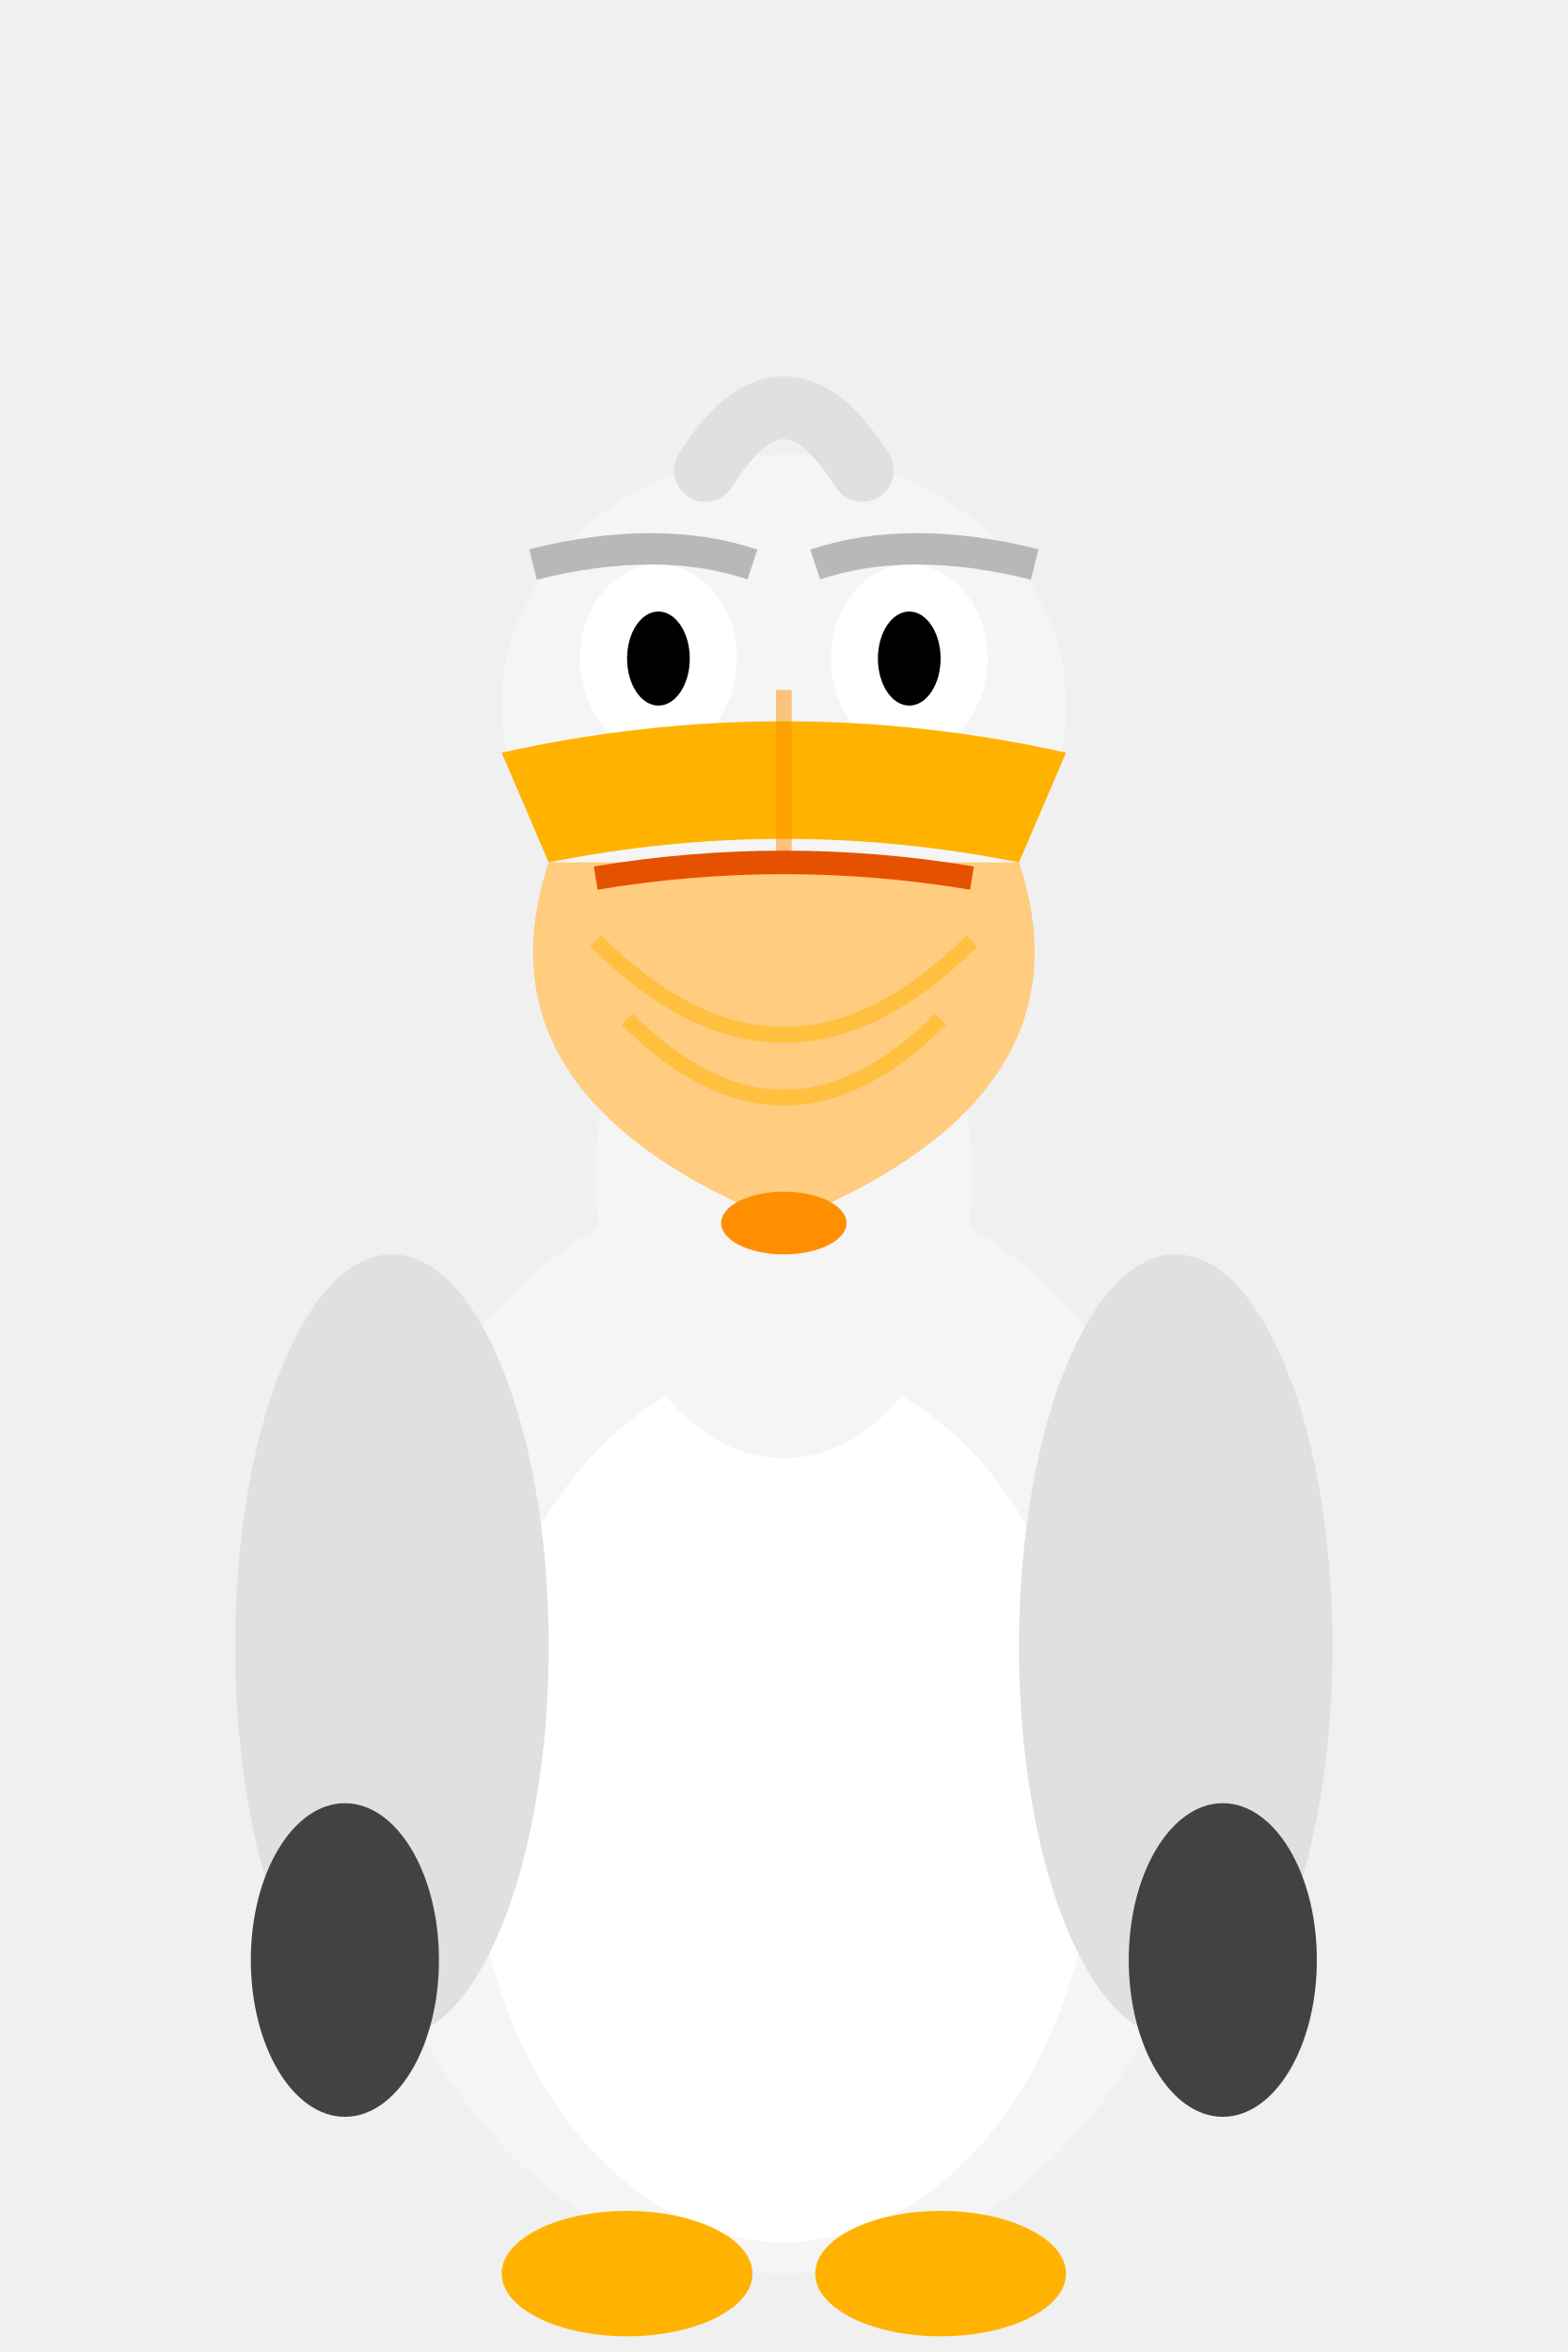
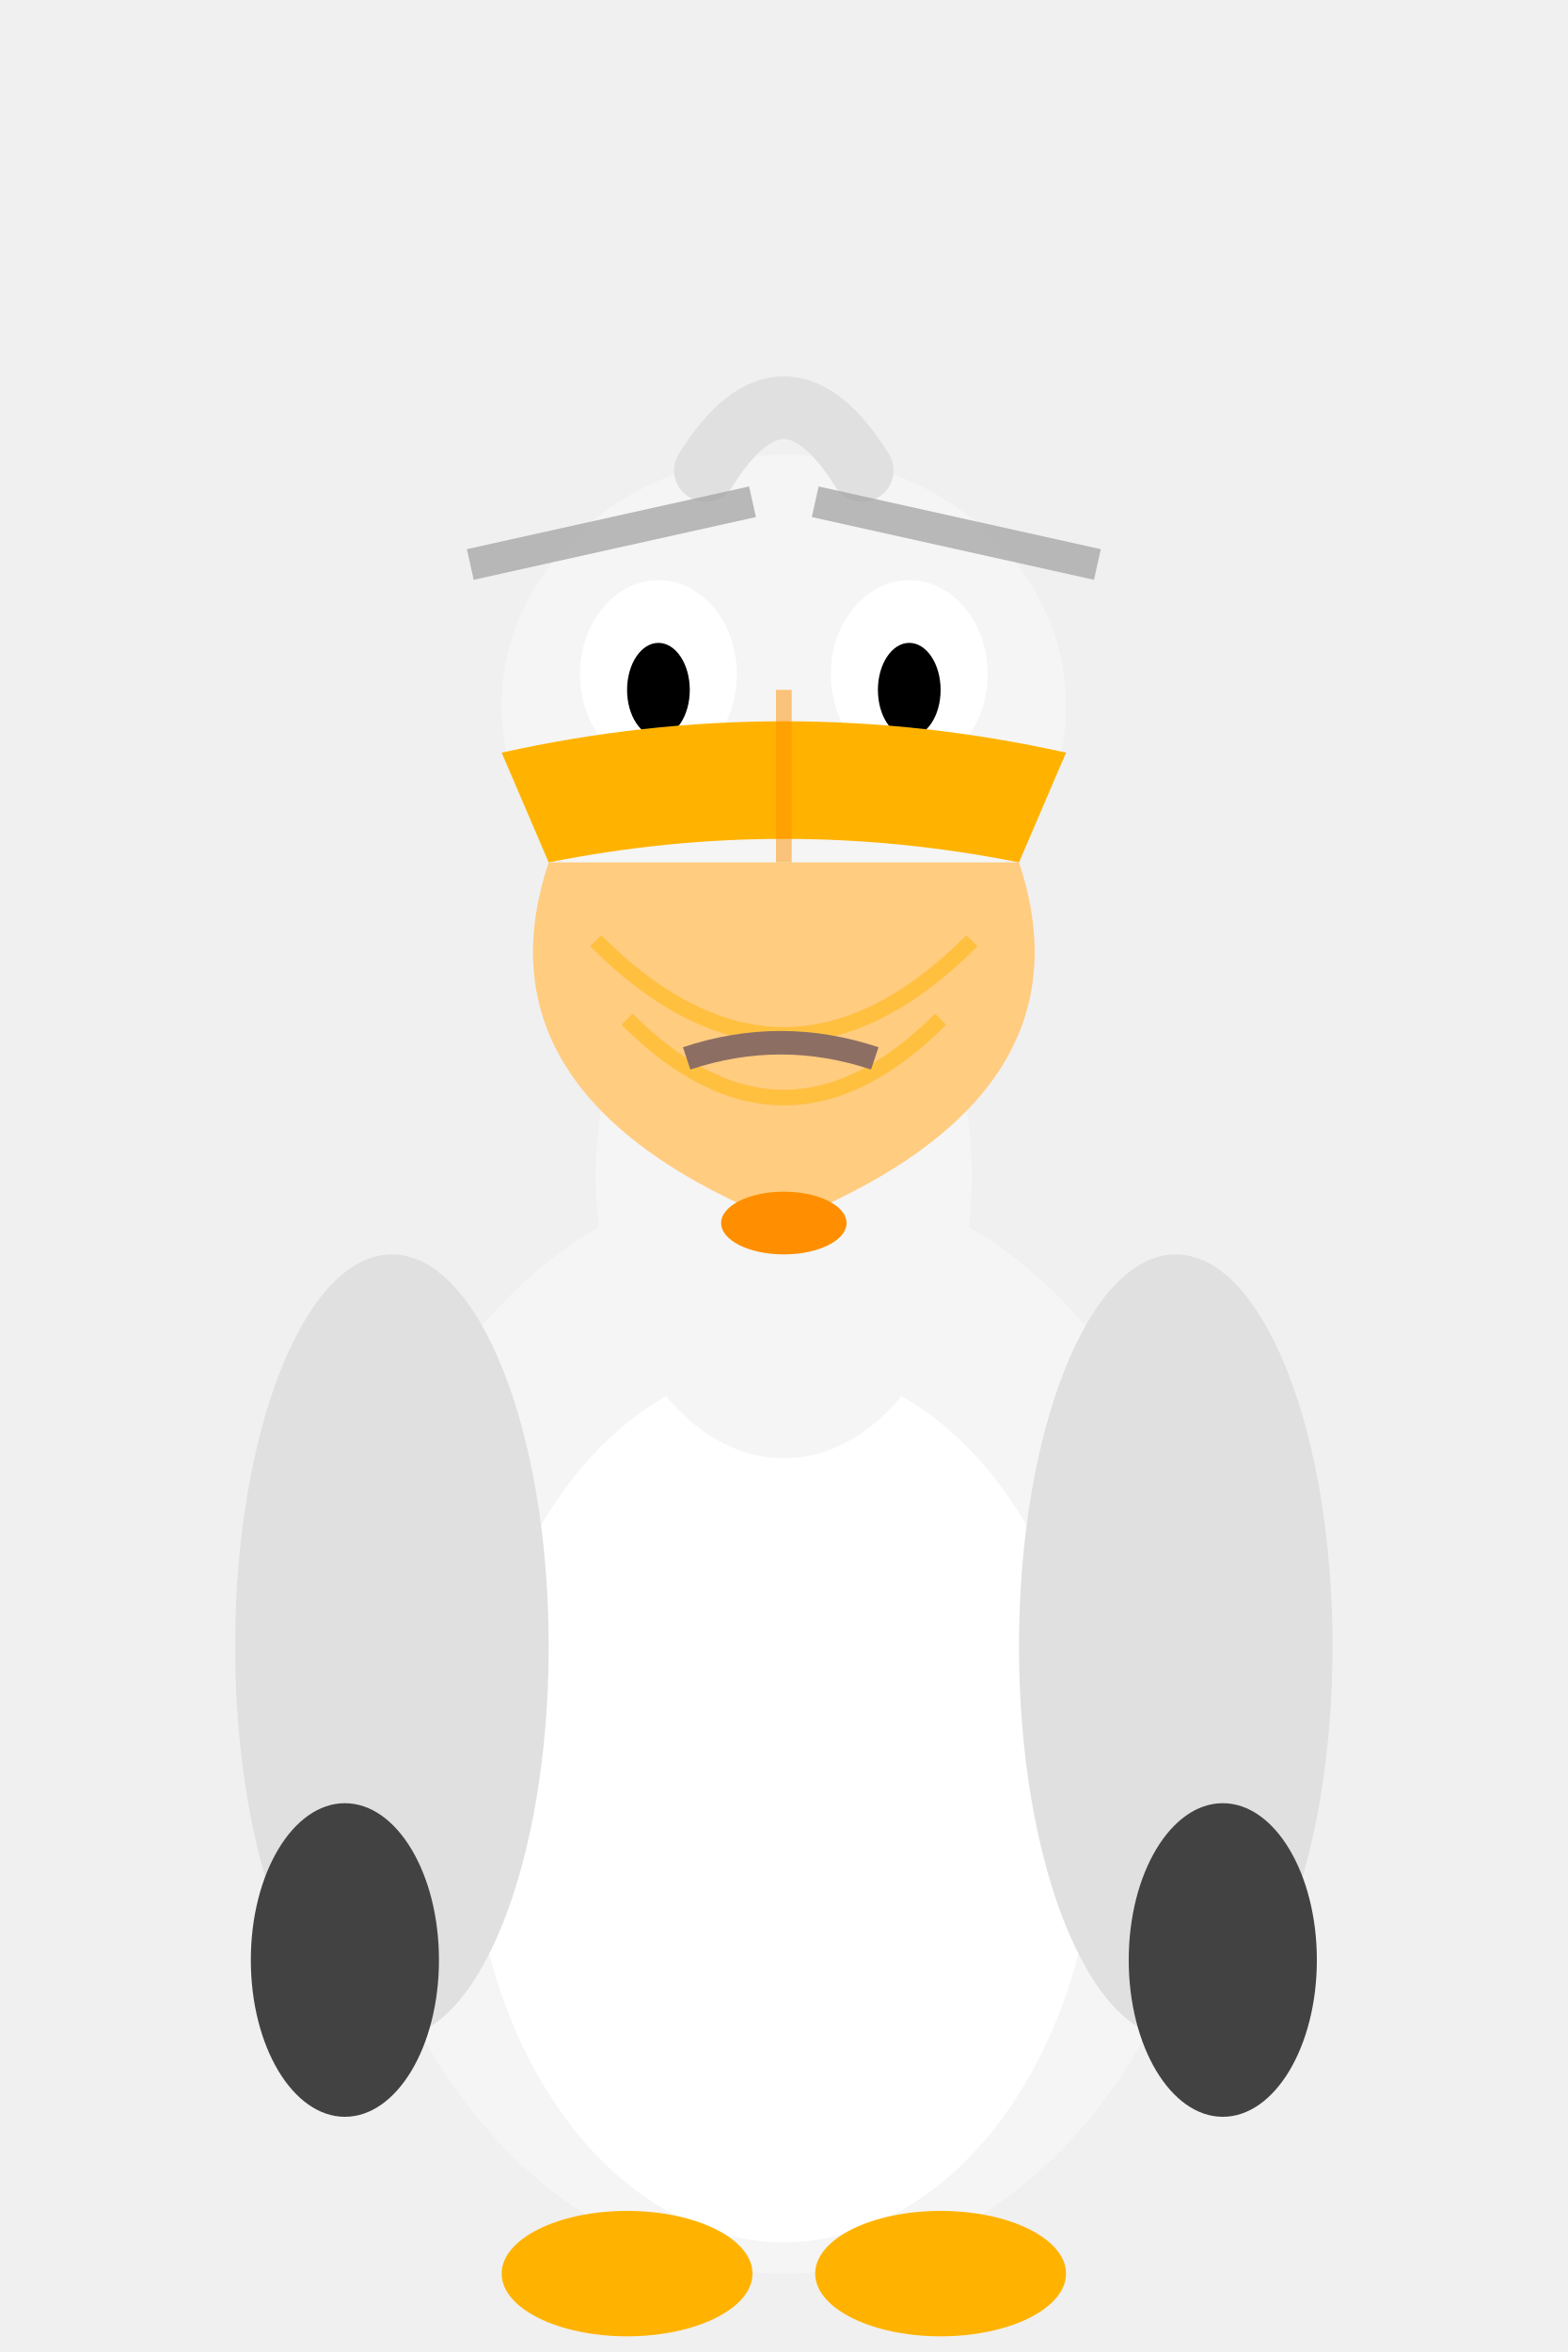
- <svg xmlns="http://www.w3.org/2000/svg" viewBox="0 0 100 150" width="100" height="150">
+ <svg xmlns="http://www.w3.org/2000/svg" viewBox="0 0 100 150" width="100" height="150" style="cursor: default;">
  <g id="body">
-     <ellipse cx="50" cy="110" rx="28" ry="35" fill="#f5f5f5" />
-     <ellipse cx="50" cy="115" rx="20" ry="28" fill="#ffffff" />
-     <ellipse cx="25" cy="105" rx="10" ry="25" fill="#e0e0e0" />
-     <ellipse cx="75" cy="105" rx="10" ry="25" fill="#e0e0e0" />
-     <ellipse cx="22" cy="125" rx="6" ry="10" fill="#424242" />
-     <ellipse cx="78" cy="125" rx="6" ry="10" fill="#424242" />
-     <ellipse cx="40" cy="145" rx="8" ry="4" fill="#ffb300" />
-     <ellipse cx="60" cy="145" rx="8" ry="4" fill="#ffb300" />
+     <ellipse cx="50" cy="110" rx="28" ry="35" fill="#f5f5f5" style="cursor: pointer;" />
+     <ellipse cx="50" cy="115" rx="20" ry="28" fill="#ffffff" style="cursor: pointer;" />
+     <ellipse cx="25" cy="105" rx="10" ry="25" fill="#e0e0e0" style="cursor: pointer;" />
+     <ellipse cx="75" cy="105" rx="10" ry="25" fill="#e0e0e0" style="cursor: pointer;" />
+     <ellipse cx="22" cy="125" rx="6" ry="10" fill="#424242" style="cursor: pointer;" />
+     <ellipse cx="78" cy="125" rx="6" ry="10" fill="#424242" style="cursor: pointer;" />
+     <ellipse cx="40" cy="145" rx="8" ry="4" fill="#ffb300" style="cursor: pointer;" />
+     <ellipse cx="60" cy="145" rx="8" ry="4" fill="#ffb300" style="cursor: pointer;" />
  </g>
  <g id="head-top">
-     <ellipse cx="50" cy="75" rx="12" ry="18" fill="#f5f5f5" />
-     <ellipse cx="50" cy="45" rx="18" ry="16" fill="#f5f5f5" />
-     <path d="M45 30 Q50 22 55 30" stroke="#e0e0e0" stroke-width="4" fill="none" stroke-linecap="round" />
-     <ellipse id="eye-left-white" cx="42" cy="42" rx="5" ry="6" fill="#ffffff" />
-     <ellipse id="eye-right-white" cx="58" cy="42" rx="5" ry="6" fill="#ffffff" />
-     <ellipse id="eye-left-pupil" class="pupil" cx="42" cy="42" rx="2" ry="3" fill="#000000" />
-     <ellipse id="eye-right-pupil" class="pupil" cx="58" cy="42" rx="2" ry="3" fill="#000000" />
-     <circle id="eye-left-highlight" cx="40" cy="40" r="1.5" fill="#fff" opacity="0" />
-     <circle id="eye-right-highlight" cx="56" cy="40" r="1.5" fill="#fff" opacity="0" />
-     <path id="brow-left" d="M34 36 Q42 34 48 36" stroke="#9e9e9e" stroke-width="2" fill="none" opacity="0.7" />
-     <path id="brow-right" d="M52 36 Q58 34 66 36" stroke="#9e9e9e" stroke-width="2" fill="none" opacity="0.7" />
+     <ellipse cx="50" cy="75" rx="12" ry="18" fill="#f5f5f5" style="cursor: pointer;" />
+     <ellipse cx="50" cy="45" rx="18" ry="16" fill="#f5f5f5" style="cursor: pointer;" />
+     <path d="M45 30 Q50 22 55 30" stroke="#e0e0e0" stroke-width="4" fill="none" stroke-linecap="round" style="cursor: pointer;" />
+     <ellipse id="eye-left-white" cx="42" cy="43" rx="5" ry="6" fill="#ffffff" style="cursor: pointer;" opacity="1" />
+     <ellipse id="eye-right-white" cx="58" cy="43" rx="5" ry="6" fill="#ffffff" style="cursor: pointer;" opacity="1" />
+     <ellipse id="eye-left-pupil" class="pupil" cx="42" cy="44" rx="2" ry="3" fill="#000000" style="cursor: pointer;" opacity="1" />
+     <ellipse id="eye-right-pupil" class="pupil" cx="58" cy="44" rx="2" ry="3" fill="#000000" style="cursor: pointer;" opacity="1" />
+     <circle id="eye-left-highlight" cx="40" cy="40" r="1.5" fill="#fff" opacity="0" style="cursor: pointer;" />
+     <circle id="eye-right-highlight" cx="56" cy="40" r="1.5" fill="#fff" opacity="0" style="cursor: pointer;" />
+     <path id="brow-left" d="M30 46 L48 42" stroke="#9e9e9e" stroke-width="2" fill="none" opacity="0.7" style="cursor: pointer;" transform="translate(0, -10)" />
+     <path id="brow-right" d="M52 42 L70 46" stroke="#9e9e9e" stroke-width="2" fill="none" opacity="0.7" style="cursor: pointer;" transform="translate(0, -10)" />
  </g>
  <g id="head-bottom">
-     <path d="M32 48 Q50 44 68 48 L65 55 Q50 52 35 55 Z" fill="#ffb300" />
-     <path d="M50 44 L50 55" stroke="#ff8f00" stroke-width="1" opacity="0.5" />
-     <path d="M35 55 Q30 70 50 78 Q70 70 65 55" fill="#ffcc80" />
-     <path d="M38 60 Q50 72 62 60" stroke="#ffb300" stroke-width="1" fill="none" opacity="0.5" />
-     <path d="M40 65 Q50 75 60 65" stroke="#ffb300" stroke-width="1" fill="none" opacity="0.5" />
-     <ellipse cx="50" cy="78" rx="4" ry="2" fill="#ff8f00" />
-     <path id="mouth-closed" d="M38 56 Q50 54 62 56" stroke="#e65100" stroke-width="1.5" fill="none" />
-     <ellipse id="mouth-open" cx="50" cy="68" rx="10" ry="8" fill="#f44336" opacity="0" />
+     <path d="M32 48 Q50 44 68 48 L65 55 Q50 52 35 55 Z" fill="#ffb300" style="cursor: pointer;" />
+     <path d="M50 44 L50 55" stroke="#ff8f00" stroke-width="1" opacity="0.5" style="cursor: pointer;" />
+     <path d="M35 55 Q30 70 50 78 Q70 70 65 55" fill="#ffcc80" style="cursor: pointer;" />
+     <path d="M38 60 Q50 72 62 60" stroke="#ffb300" stroke-width="1" fill="none" opacity="0.5" style="cursor: pointer;" />
+     <path d="M40 65 Q50 75 60 65" stroke="#ffb300" stroke-width="1" fill="none" opacity="0.5" style="cursor: pointer;" />
+     <ellipse cx="50" cy="78" rx="4" ry="2" fill="#ff8f00" style="cursor: pointer;" />
+     <path id="mouth-closed" d="M44 68 Q50 66 56 68" stroke="#8d6e63" stroke-width="1.5" fill="none" style="cursor: pointer;" transform="translate(-0.2, -0.5)" opacity="1" class="" />
+     <ellipse id="mouth-open" cx="50" cy="68" rx="10" ry="8" fill="#f44336" opacity="0" style="cursor: pointer;" />
  </g>
</svg>
